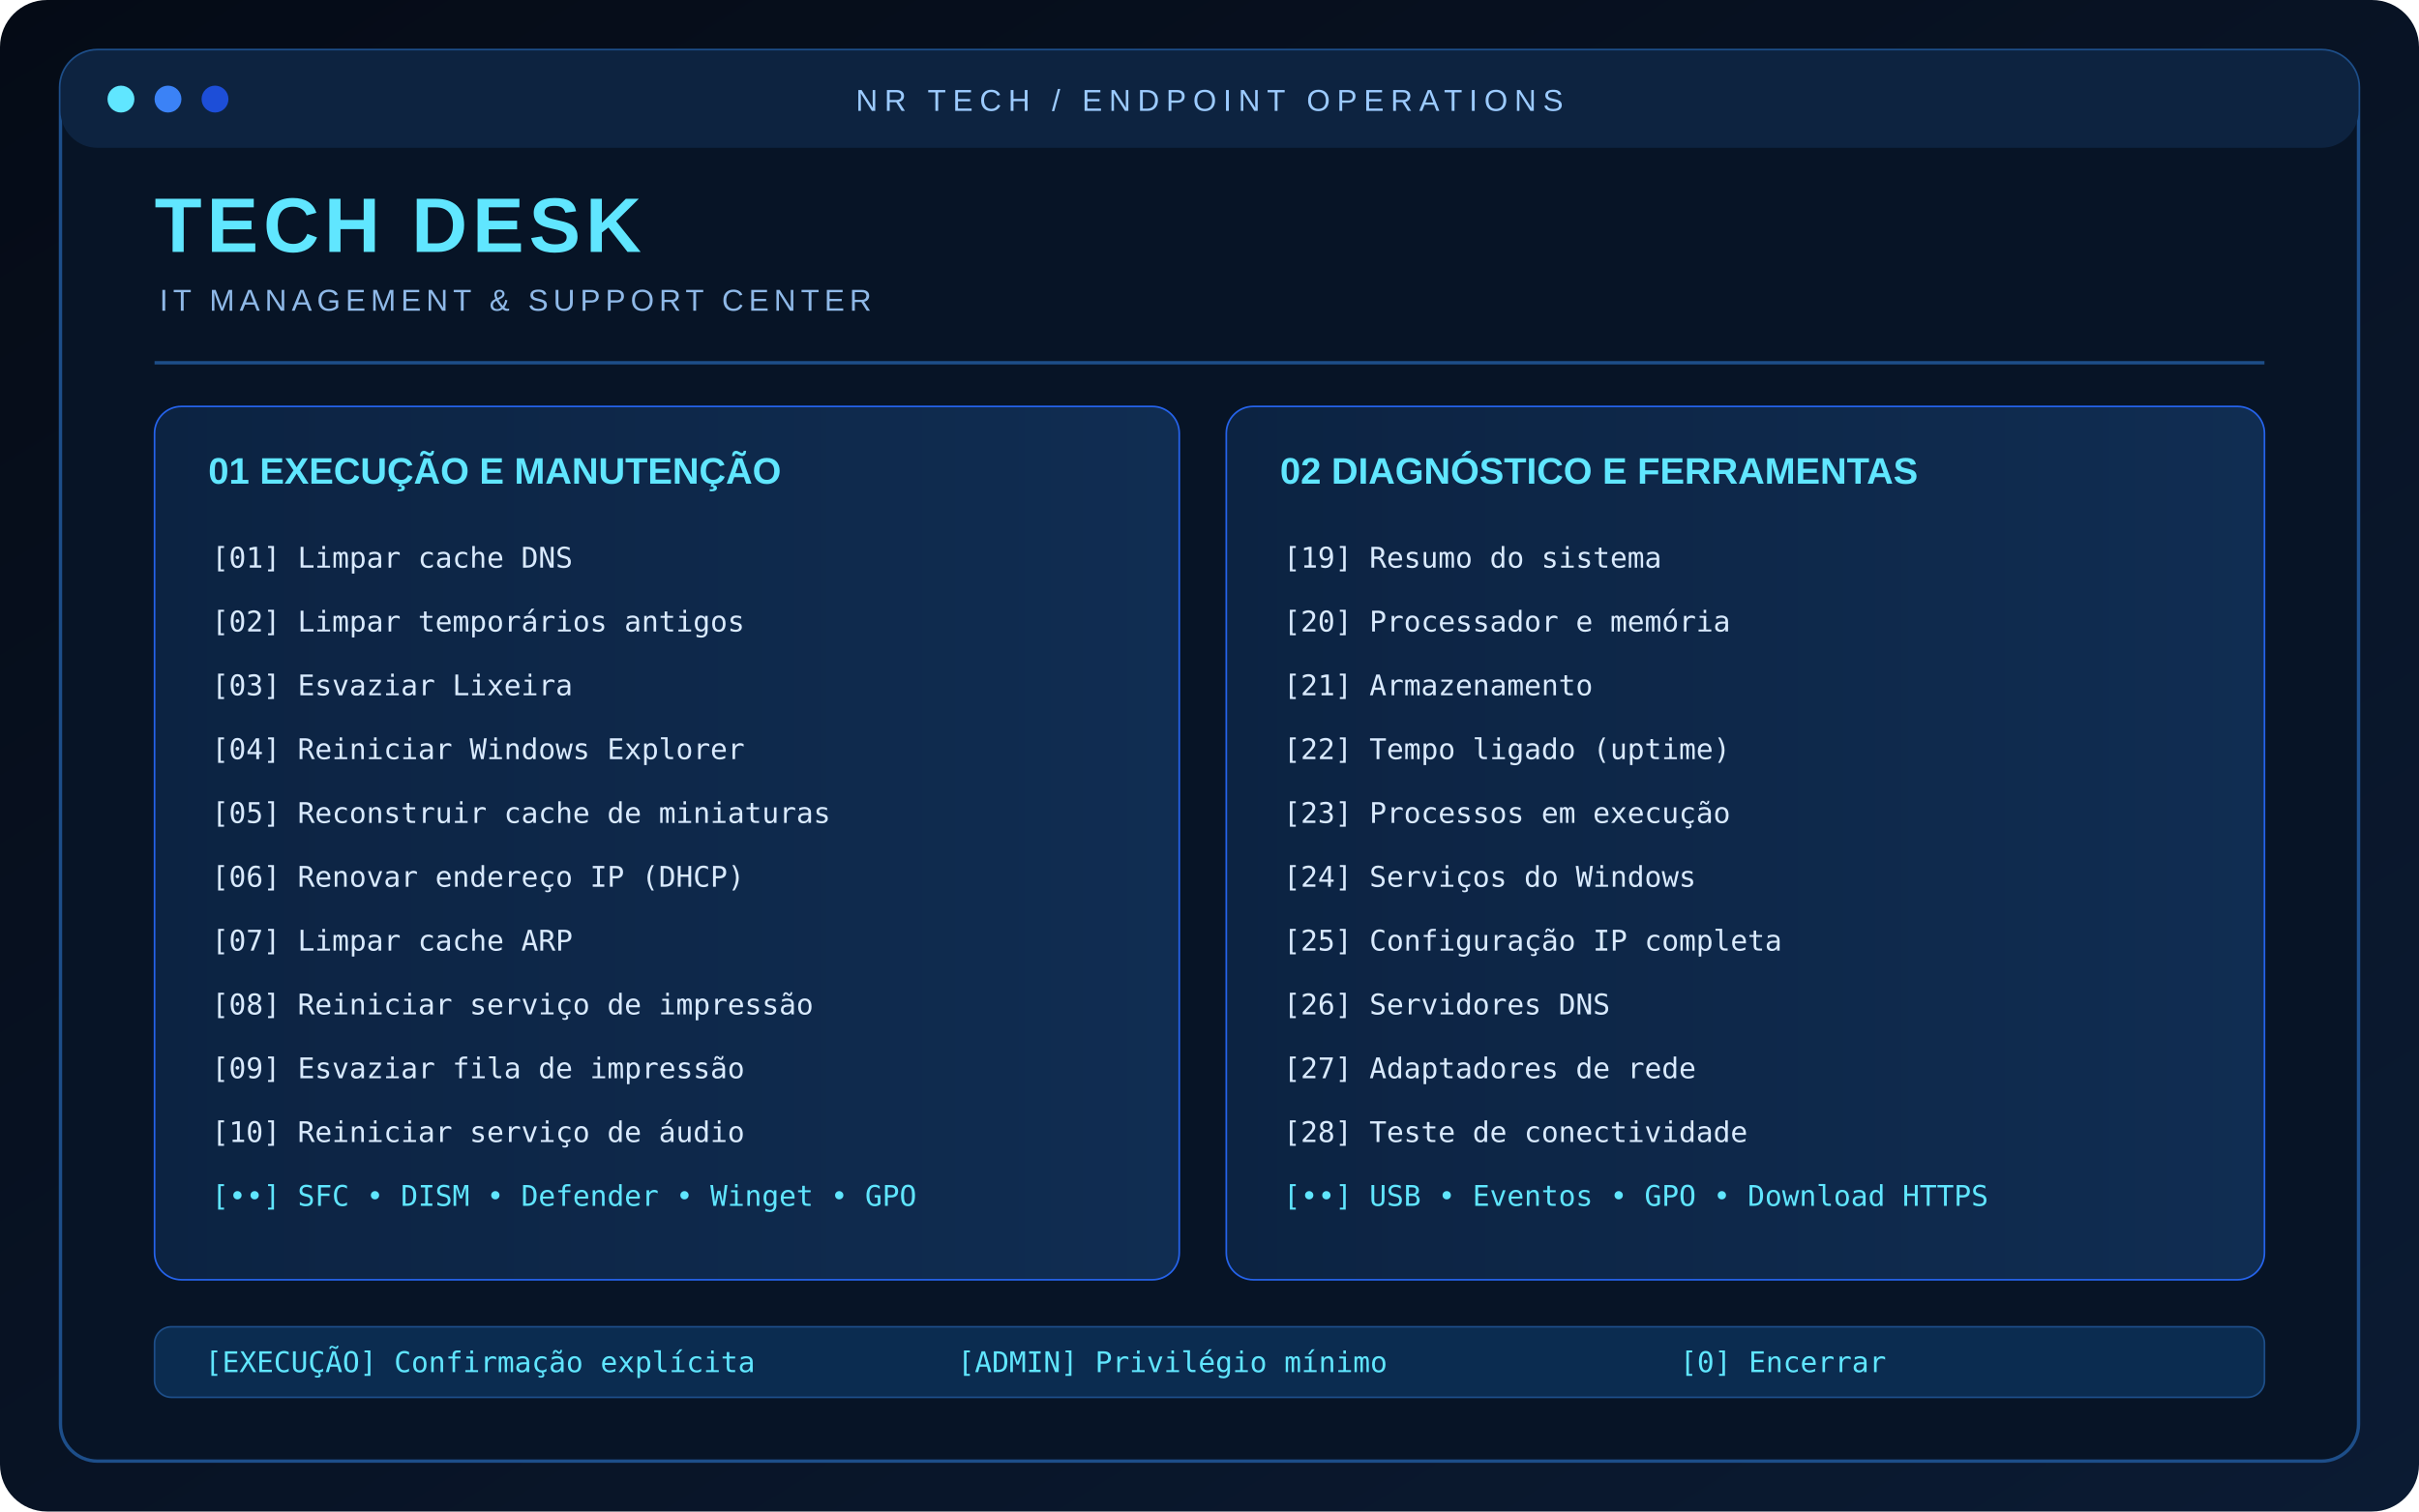
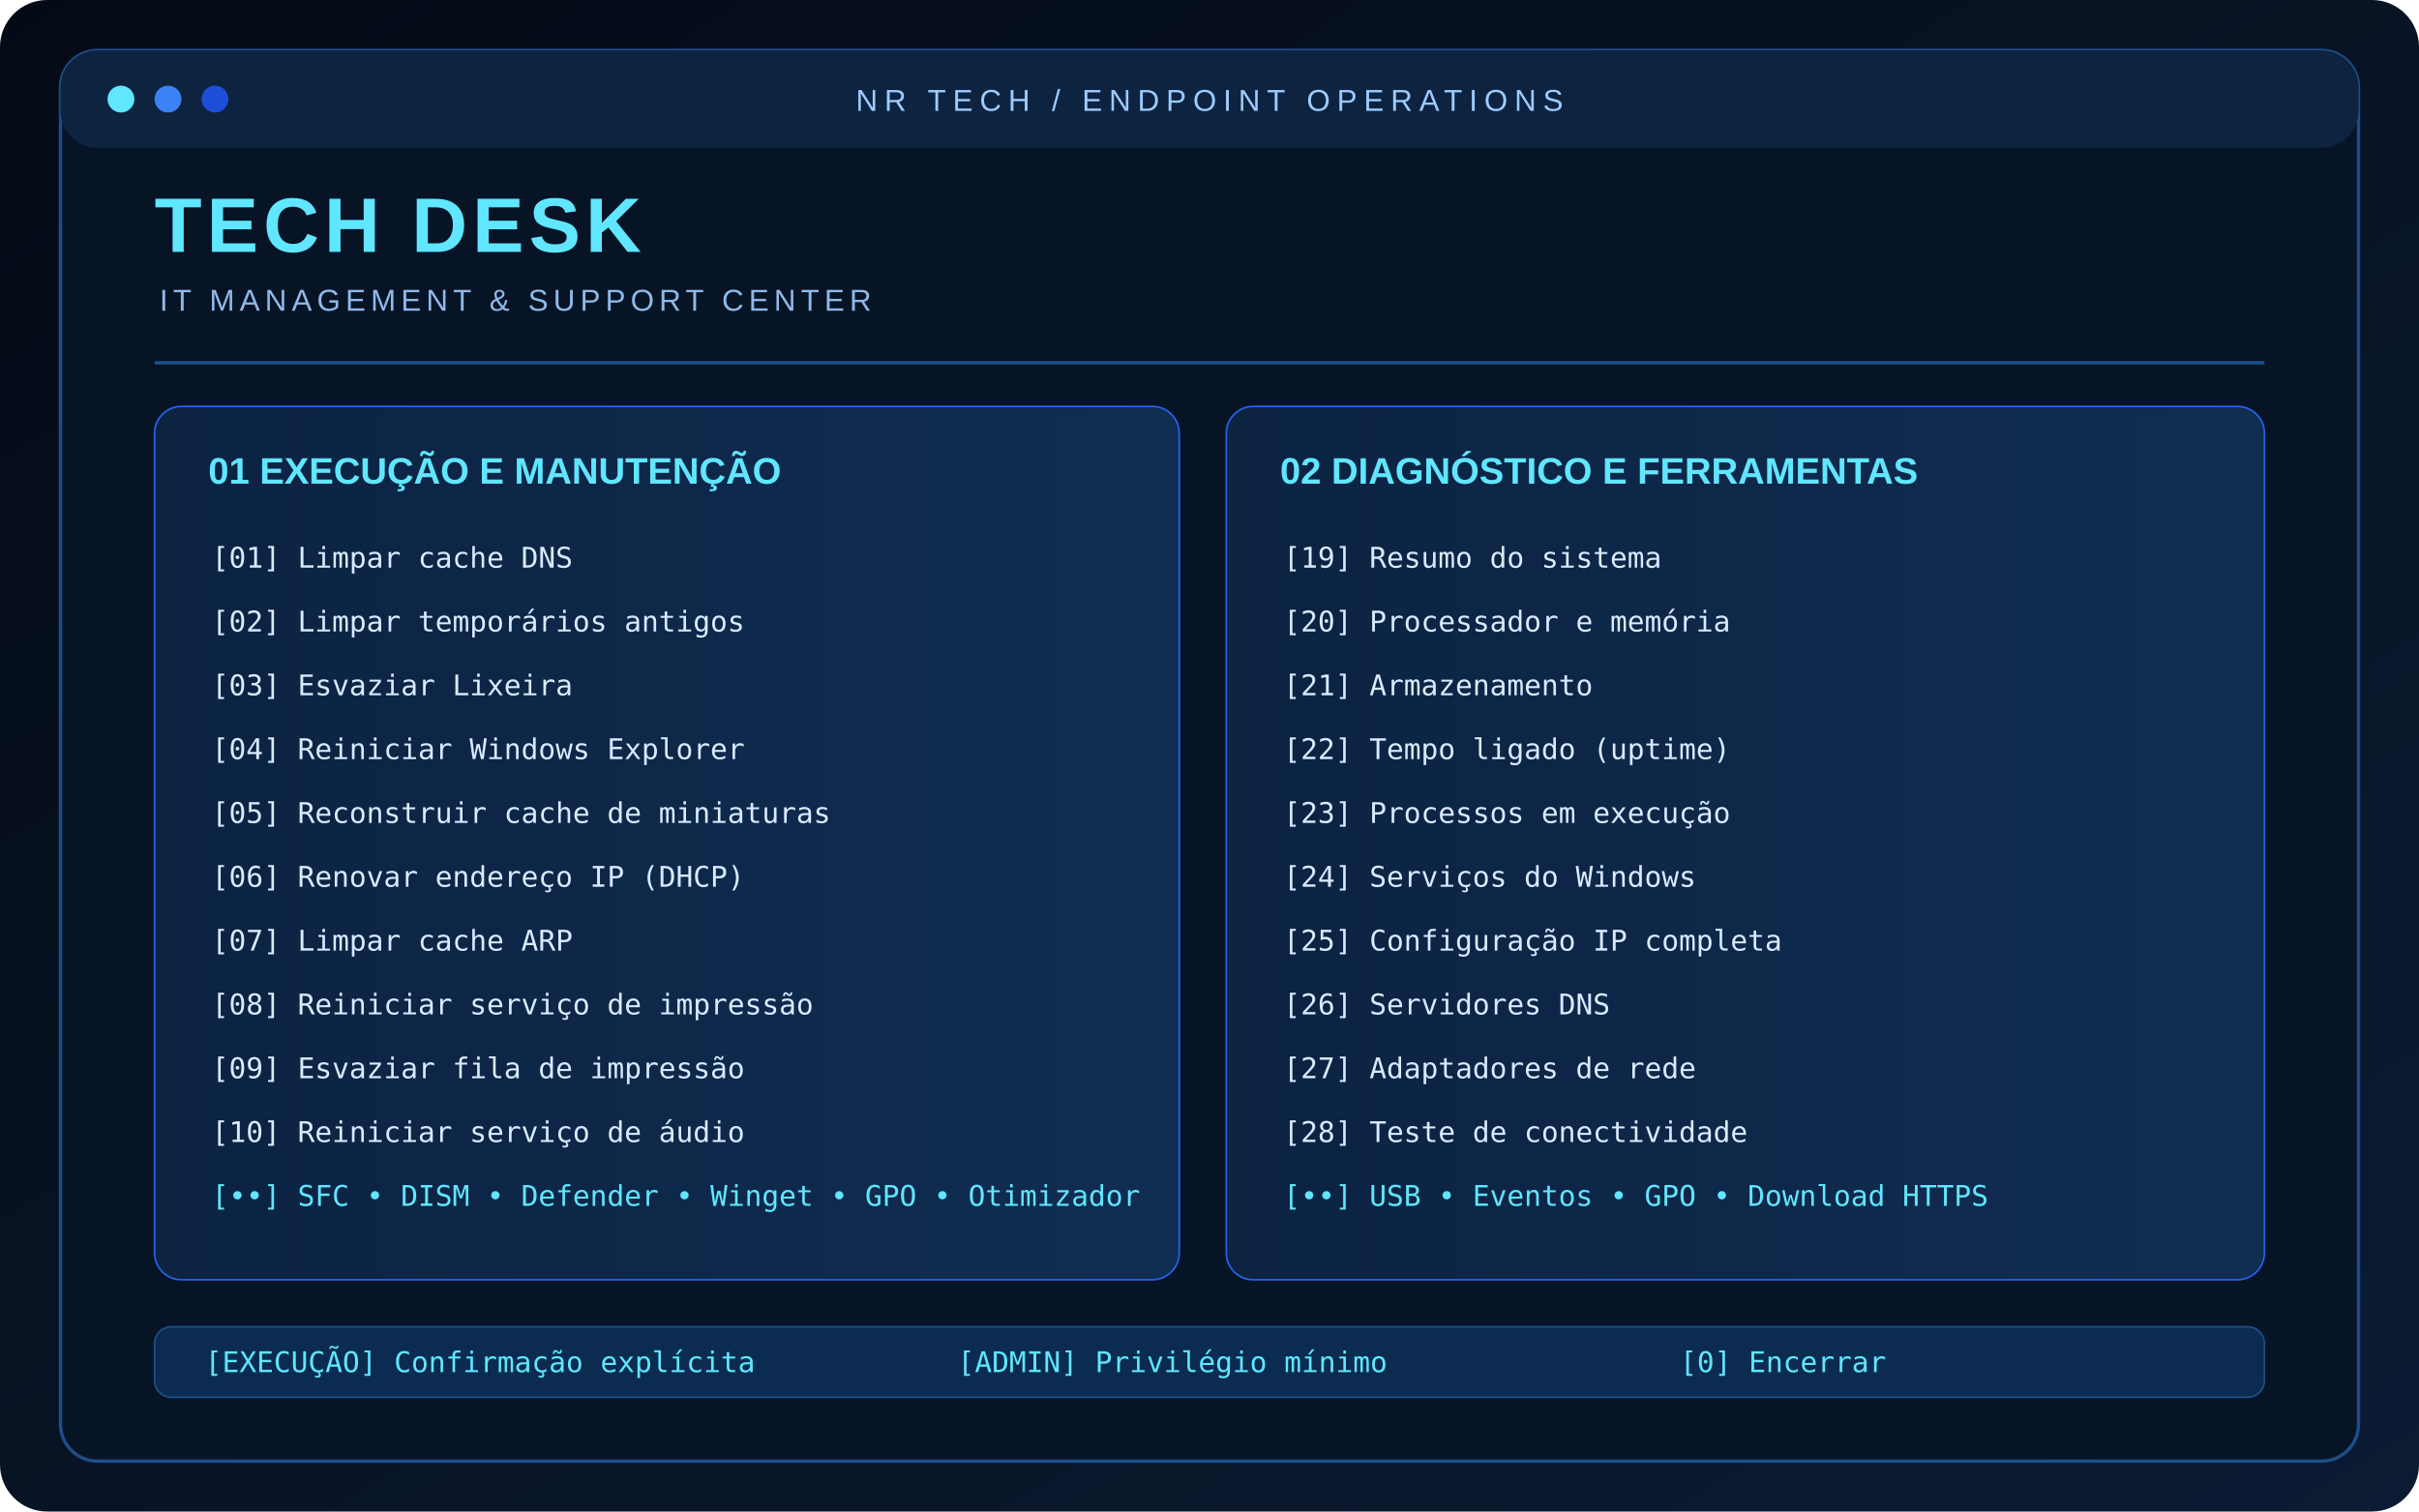
<svg xmlns="http://www.w3.org/2000/svg" width="1440" height="900" viewBox="0 0 1440 900">
  <defs>
    <linearGradient id="bg" x1="0" y1="0" x2="1" y2="1">
      <stop stop-color="#050B16" />
      <stop offset="1" stop-color="#0B1B33" />
    </linearGradient>
    <linearGradient id="panel" x1="0" y1="0" x2="1" y2="0">
      <stop stop-color="#0C2342" />
      <stop offset="1" stop-color="#102D52" />
    </linearGradient>
  </defs>
  <rect width="1440" height="900" rx="28" fill="url(#bg)" />
  <rect x="36" y="30" width="1368" height="840" rx="22" fill="#071426" stroke="#1D4E89" stroke-width="2" />
  <rect x="36" y="30" width="1368" height="58" rx="22" fill="#0D2340" />
  <circle cx="72" cy="59" r="8" fill="#60E6FF" />
  <circle cx="100" cy="59" r="8" fill="#3B82F6" />
  <circle cx="128" cy="59" r="8" fill="#1D4ED8" />
  <text x="720" y="66" fill="#9CCBFF" font-family="Segoe UI,Arial" font-size="18" text-anchor="middle" letter-spacing="4">NR TECH / ENDPOINT OPERATIONS</text>
  <text x="92" y="150" fill="#60E6FF" font-family="Segoe UI,Arial" font-size="46" font-weight="700" letter-spacing="3">TECH DESK</text>
  <text x="95" y="185" fill="#8FB9E8" font-family="Segoe UI,Arial" font-size="18" letter-spacing="3">IT MANAGEMENT &amp; SUPPORT CENTER</text>
  <rect x="92" y="215" width="1256" height="2" fill="#1D4E89" />
  <rect x="92" y="242" width="610" height="520" rx="16" fill="url(#panel)" stroke="#2563EB" />
  <rect x="730" y="242" width="618" height="520" rx="16" fill="url(#panel)" stroke="#2563EB" />
  <text x="124" y="288" fill="#60E6FF" font-family="Segoe UI,Arial" font-size="22" font-weight="700">01  EXECUÇÃO E MANUTENÇÃO</text>
  <text x="762" y="288" fill="#60E6FF" font-family="Segoe UI,Arial" font-size="22" font-weight="700">02  DIAGNÓSTICO E FERRAMENTAS</text>
  <g font-family="Consolas,monospace" font-size="17" fill="#D9EAFE">
    <text x="126" y="338">[01]  Limpar cache DNS</text>
    <text x="126" y="376">[02]  Limpar temporários antigos</text>
    <text x="126" y="414">[03]  Esvaziar Lixeira</text>
    <text x="126" y="452">[04]  Reiniciar Windows Explorer</text>
    <text x="126" y="490">[05]  Reconstruir cache de miniaturas</text>
    <text x="126" y="528">[06]  Renovar endereço IP (DHCP)</text>
    <text x="126" y="566">[07]  Limpar cache ARP</text>
    <text x="126" y="604">[08]  Reiniciar serviço de impressão</text>
    <text x="126" y="642">[09]  Esvaziar fila de impressão</text>
    <text x="126" y="680">[10]  Reiniciar serviço de áudio</text>
-     <text x="126" y="718" fill="#60E6FF">[••]  SFC • DISM • Defender • Winget • GPO</text>
+     <text x="126" y="718" fill="#60E6FF">[••]  SFC • DISM • Defender • Winget • GPO • Otimizador</text>
    <text x="764" y="338">[19]  Resumo do sistema</text>
    <text x="764" y="376">[20]  Processador e memória</text>
    <text x="764" y="414">[21]  Armazenamento</text>
    <text x="764" y="452">[22]  Tempo ligado (uptime)</text>
    <text x="764" y="490">[23]  Processos em execução</text>
    <text x="764" y="528">[24]  Serviços do Windows</text>
    <text x="764" y="566">[25]  Configuração IP completa</text>
    <text x="764" y="604">[26]  Servidores DNS</text>
    <text x="764" y="642">[27]  Adaptadores de rede</text>
    <text x="764" y="680">[28]  Teste de conectividade</text>
    <text x="764" y="718" fill="#60E6FF">[••]  USB • Eventos • GPO • Download HTTPS</text>
  </g>
  <rect x="92" y="790" width="1256" height="42" rx="10" fill="#0B2C50" stroke="#1D4E89" />
  <text x="122" y="817" fill="#60E6FF" font-family="Consolas,monospace" font-size="17">[EXECUÇÃO] Confirmação explícita</text>
  <text x="570" y="817" fill="#60E6FF" font-family="Consolas,monospace" font-size="17">[ADMIN] Privilégio mínimo</text>
  <text x="1000" y="817" fill="#60E6FF" font-family="Consolas,monospace" font-size="17">[0] Encerrar</text>
</svg>
